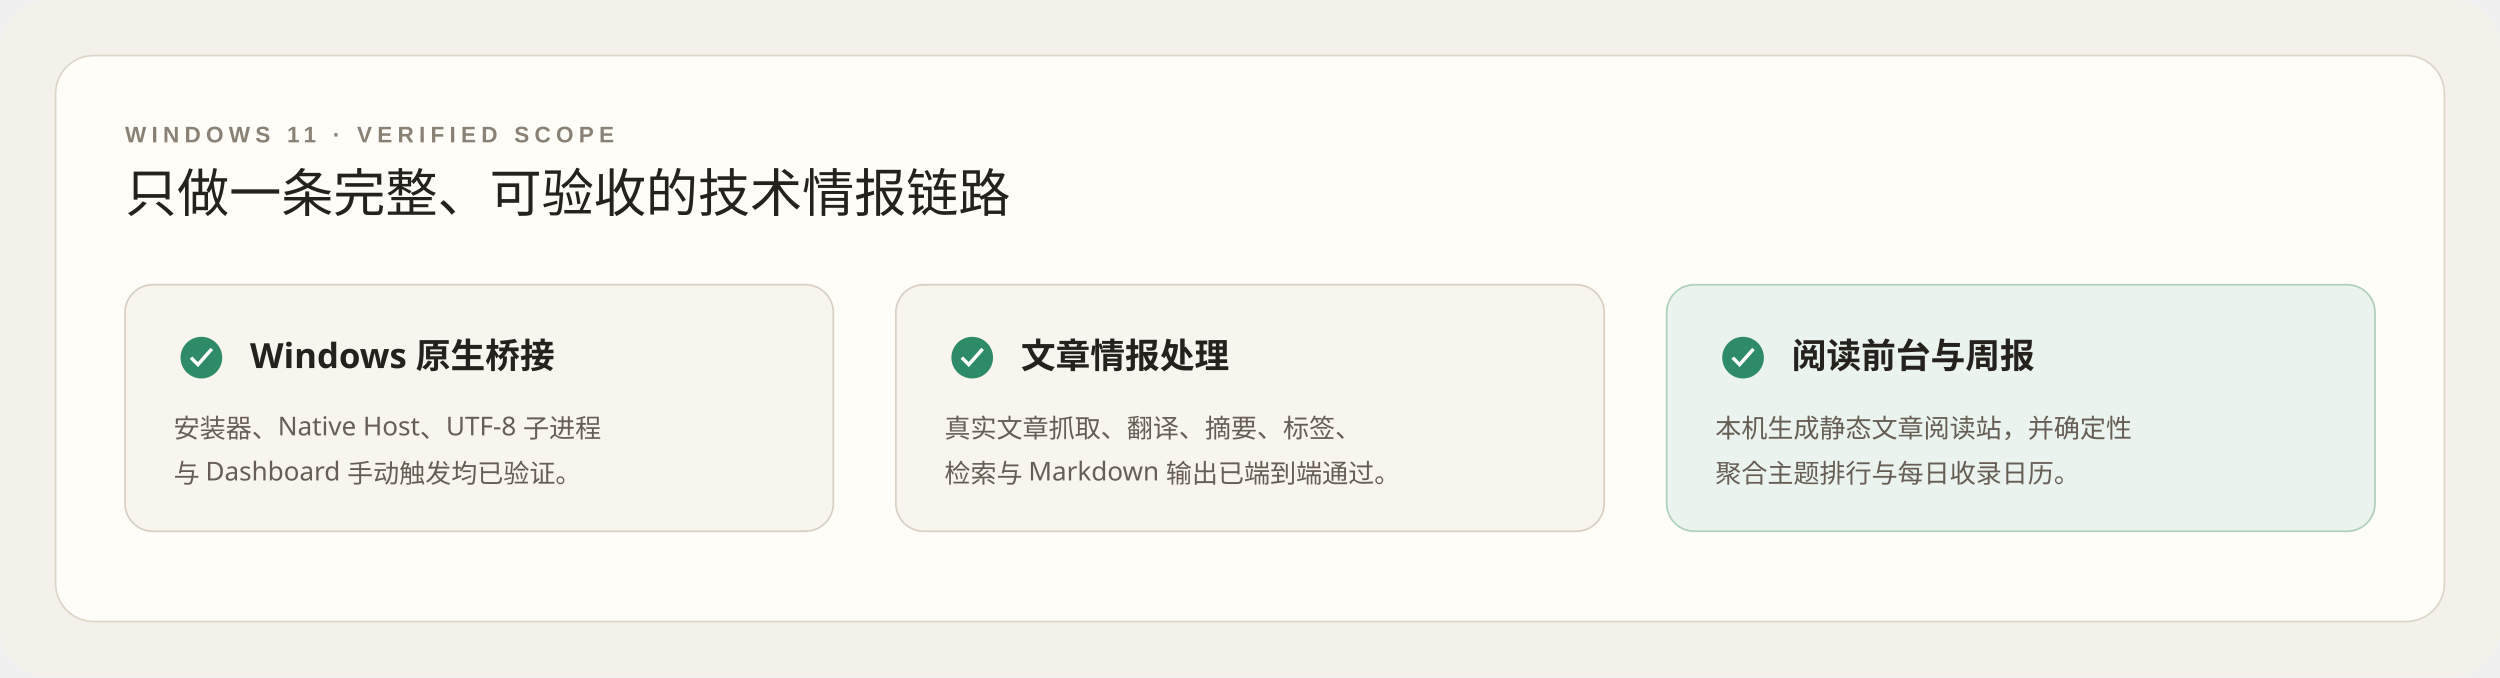
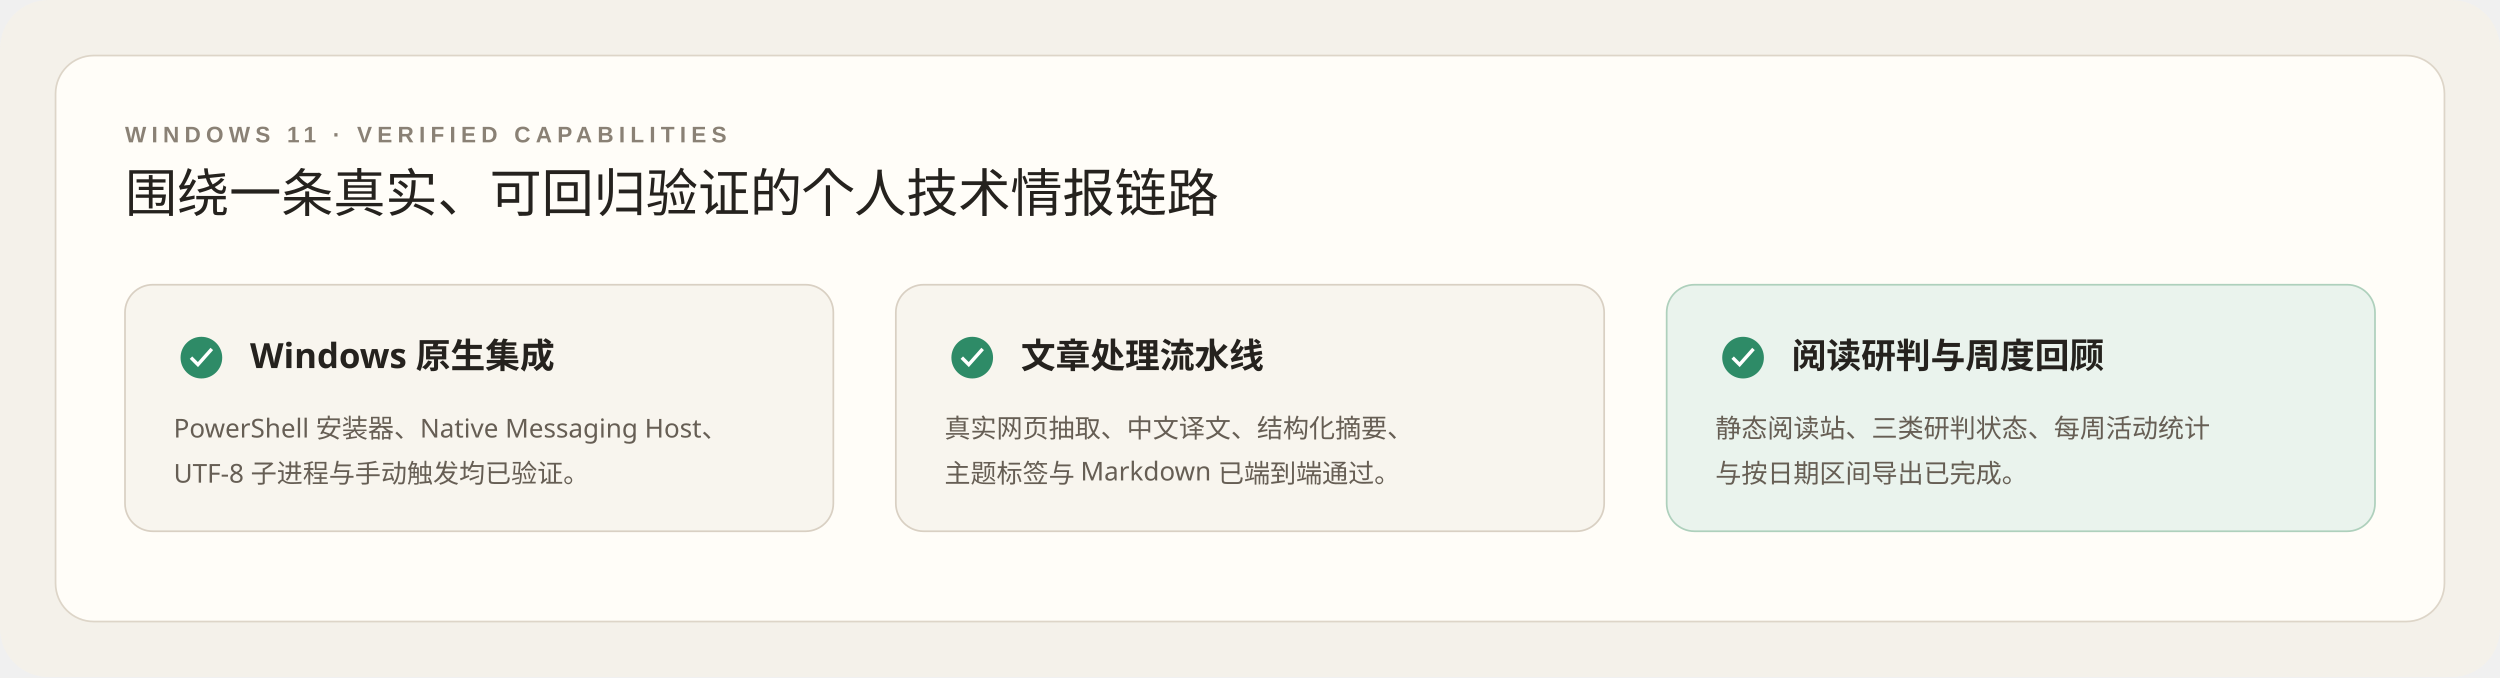
<svg xmlns="http://www.w3.org/2000/svg" width="1440" height="390" viewBox="0 0 1440 390" fill="none">
  <rect width="1440" height="390" rx="28" fill="#F4F1EA" />
  <rect x="32" y="32" width="1376" height="326" rx="22" fill="#FFFDF8" stroke="#DDD5C8" />
-   <text x="72" y="82" fill="#8A8175" font-family="Segoe UI, Arial, sans-serif" font-size="13" font-weight="700" letter-spacing="3">WINDOWS 11 · VERIFIED SCOPE</text>
-   <text x="72" y="122" fill="#25221E" font-family="Georgia, Microsoft YaHei, serif" font-size="30">只做一条完整、可验收的技术情报链路</text>
+   <text x="72" y="82" fill="#8A8175" font-family="Segoe UI, Arial, sans-serif" font-size="13" font-weight="700" letter-spacing="3">WINDOWS 11 · VERIFIED CAPABILITIES</text>
+   <text x="72" y="122" fill="#25221E" font-family="Georgia, Microsoft YaHei, serif" font-size="30">围绕一条真实、可回归验证的个人技术情报链路</text>
  <g font-family="Segoe UI, PingFang SC, Microsoft YaHei, sans-serif">
    <g transform="translate(72 164)">
      <rect width="408" height="142" rx="16" fill="#F8F5EE" stroke="#D9D0C3" />
      <circle cx="44" cy="42" r="12" fill="#2E8B67" />
      <path d="M38 42L42 46L50 37" stroke="white" stroke-width="2" fill="none" />
-       <text x="72" y="48" fill="#25221E" font-size="20" font-weight="700">Windows 原生桥接</text>
-       <text x="28" y="88" fill="#665E54" font-size="15">安装器、Native Host、UTF-8 子进程</text>
-       <text x="28" y="114" fill="#665E54" font-size="15">与 Dashboard 手动触发均已验证。</text>
+       <text x="72" y="48" fill="#25221E" font-size="20" font-weight="700">Windows 原生集成</text>
+       <text x="28" y="88" fill="#665E54" font-size="15">PowerShell 安装器、Native Messaging Host、</text>
+       <text x="28" y="114" fill="#665E54" font-size="15">UTF-8 子进程与手动触发均已验证。</text>
    </g>
    <g transform="translate(516 164)">
      <rect width="408" height="142" rx="16" fill="#F8F5EE" stroke="#D9D0C3" />
      <circle cx="44" cy="42" r="12" fill="#2E8B67" />
      <path d="M38 42L42 46L50 37" stroke="white" stroke-width="2" fill="none" />
-       <text x="72" y="48" fill="#25221E" font-size="20" font-weight="700">文章情报处理</text>
-       <text x="28" y="88" fill="#665E54" font-size="15">真实文章抓取、翻译、摘要、标签、</text>
-       <text x="28" y="114" fill="#665E54" font-size="15">检索与 Markdown 输出已端到端通过。</text>
+       <text x="72" y="48" fill="#25221E" font-size="20" font-weight="700">文章处理流水线</text>
+       <text x="28" y="88" fill="#665E54" font-size="15">真实网页抽取、中文译文、结构化摘要、</text>
+       <text x="28" y="114" fill="#665E54" font-size="15">主题标签与 Markdown 已端到端通过。</text>
    </g>
    <g transform="translate(960 164)">
      <rect width="408" height="142" rx="16" fill="#EAF3ED" stroke="#AED0BC" />
      <circle cx="44" cy="42" r="12" fill="#2E8B67" />
      <path d="M38 42L42 46L50 37" stroke="white" stroke-width="2" fill="none" />
-       <text x="72" y="48" fill="#25221E" font-size="20" font-weight="700">阅读前台与周报</text>
-       <text x="28" y="88" fill="#665E54" font-size="15">本机生成静态文章阅读站，并确定性</text>
-       <text x="28" y="114" fill="#665E54" font-size="15">聚合主题排行与每日收录日历。</text>
+       <text x="72" y="48" fill="#25221E" font-size="20" font-weight="700">阅读研判与周度回顾</text>
+       <text x="28" y="88" fill="#665E54" font-size="15">静态阅读站、三类研判状态、每周活动统计</text>
+       <text x="28" y="114" fill="#665E54" font-size="15">与按日期区间导出已完成。</text>
    </g>
  </g>
</svg>
